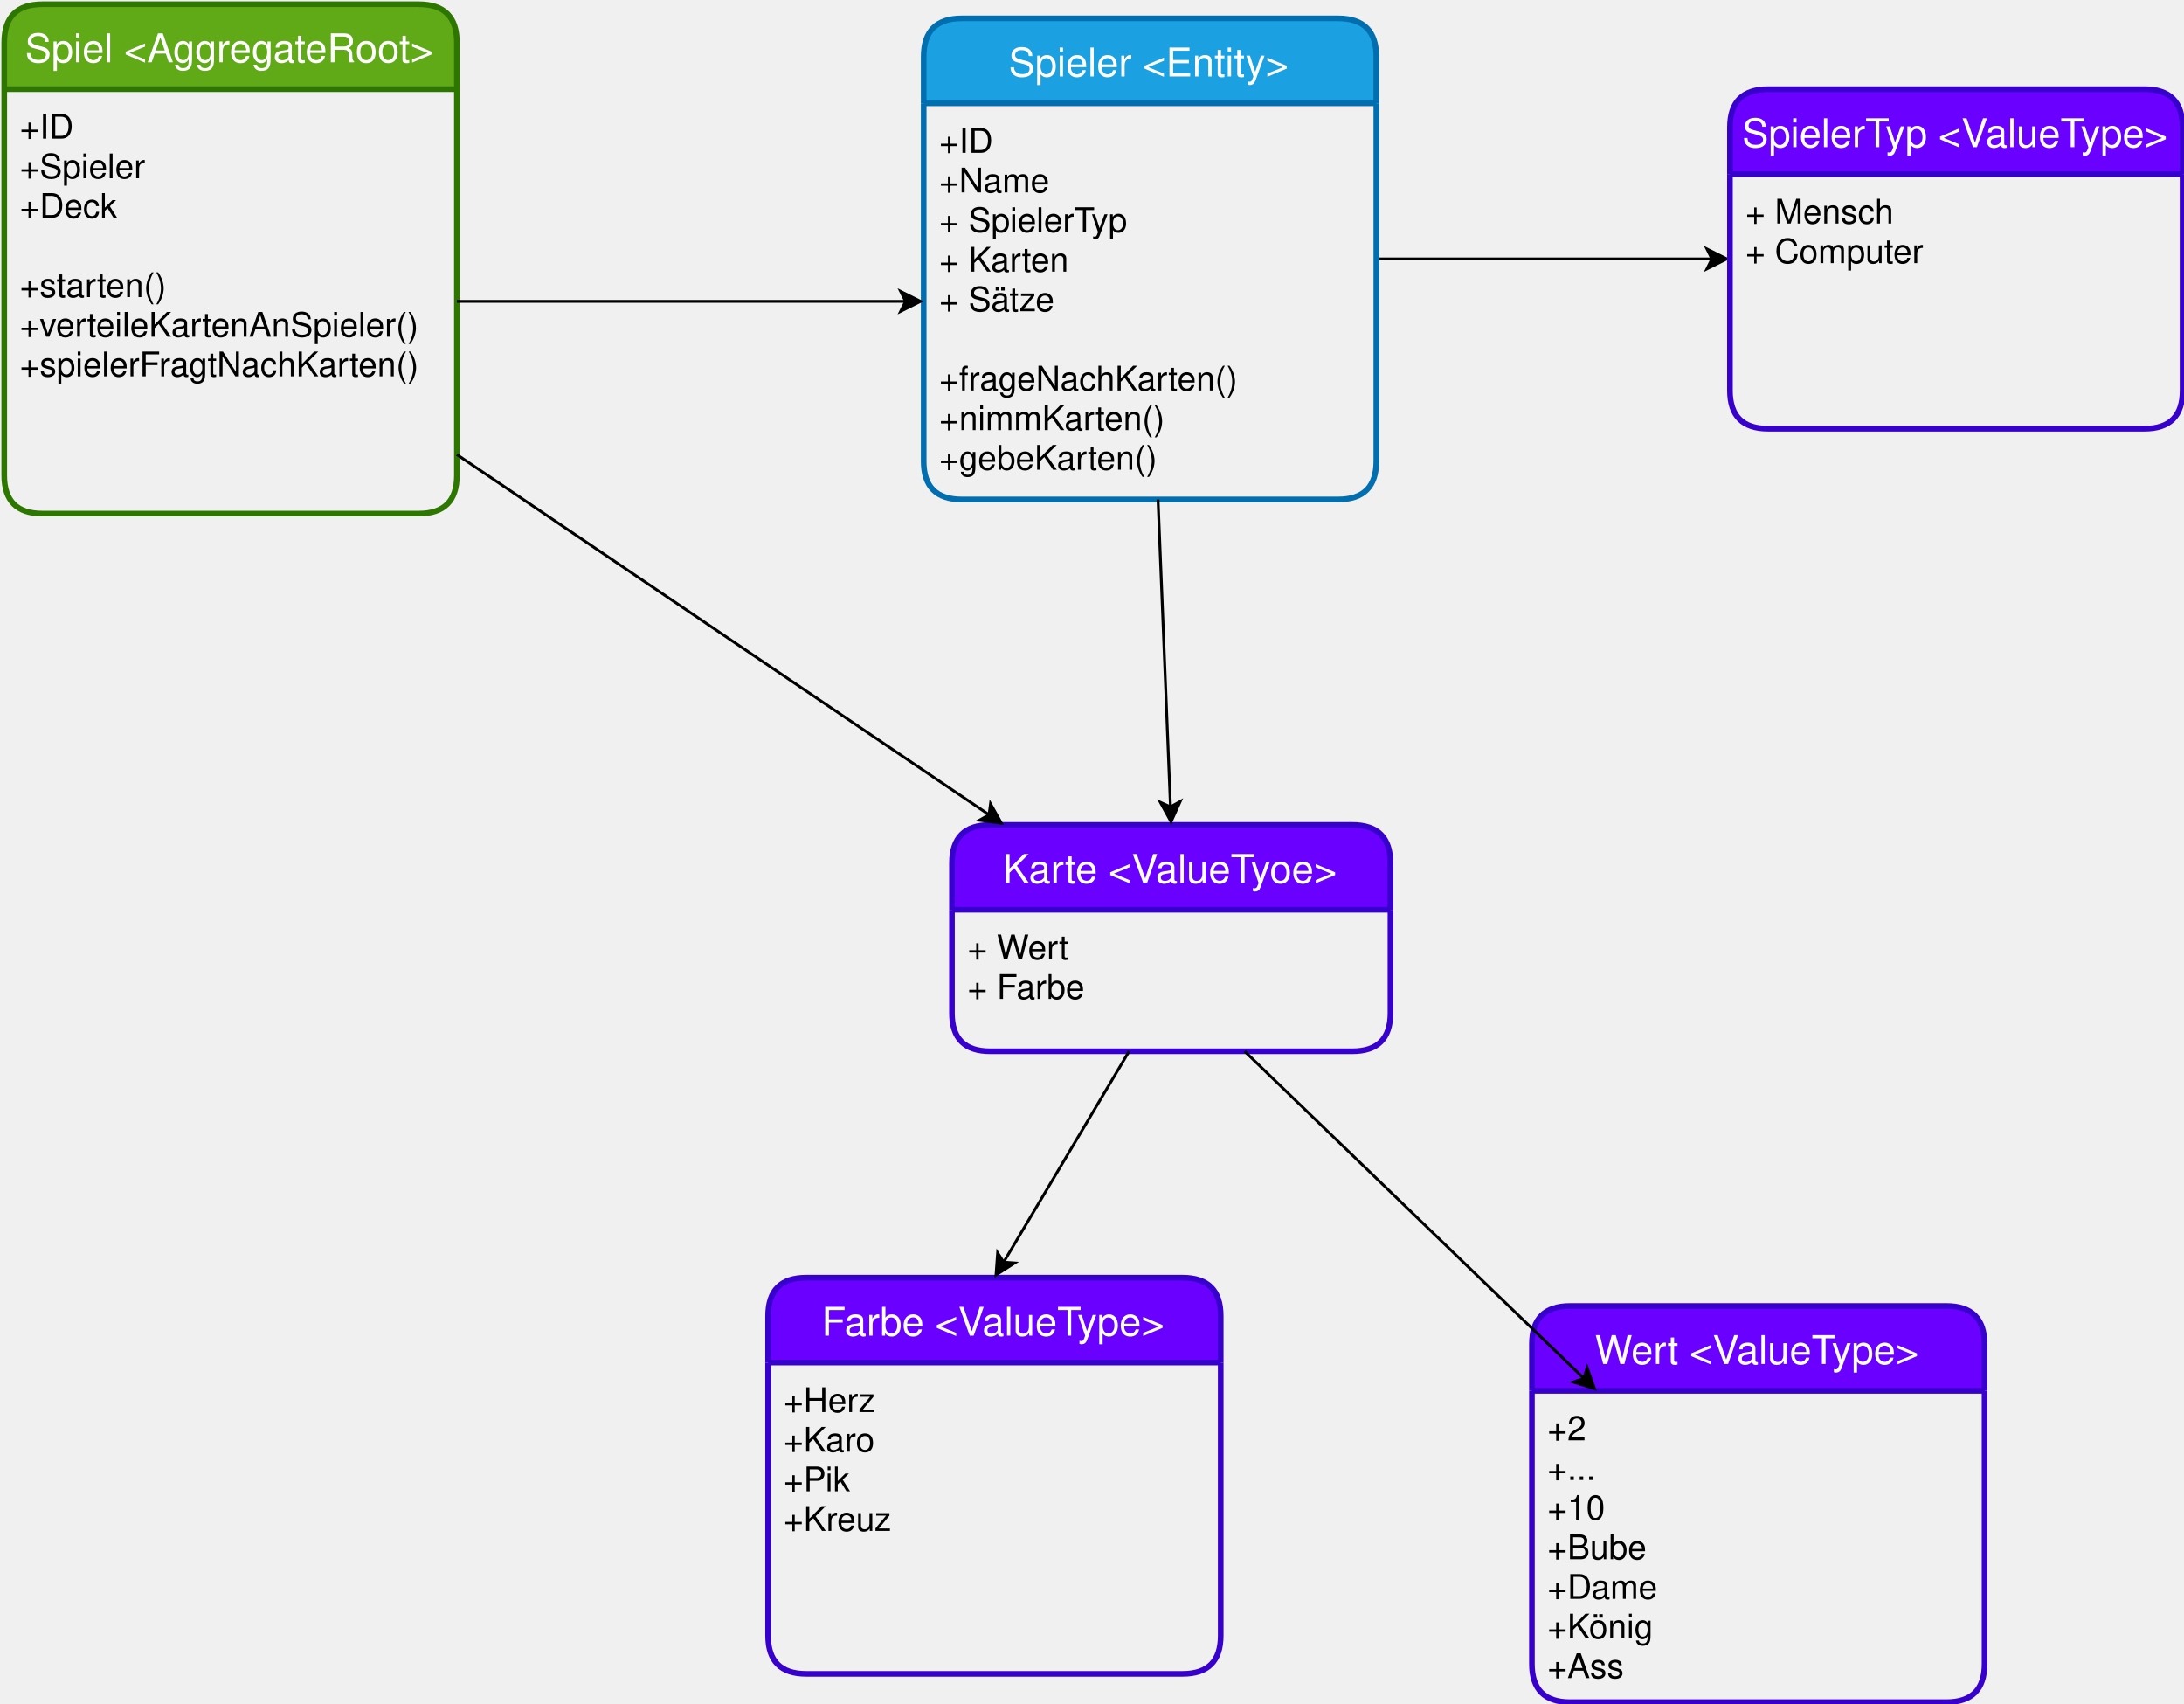
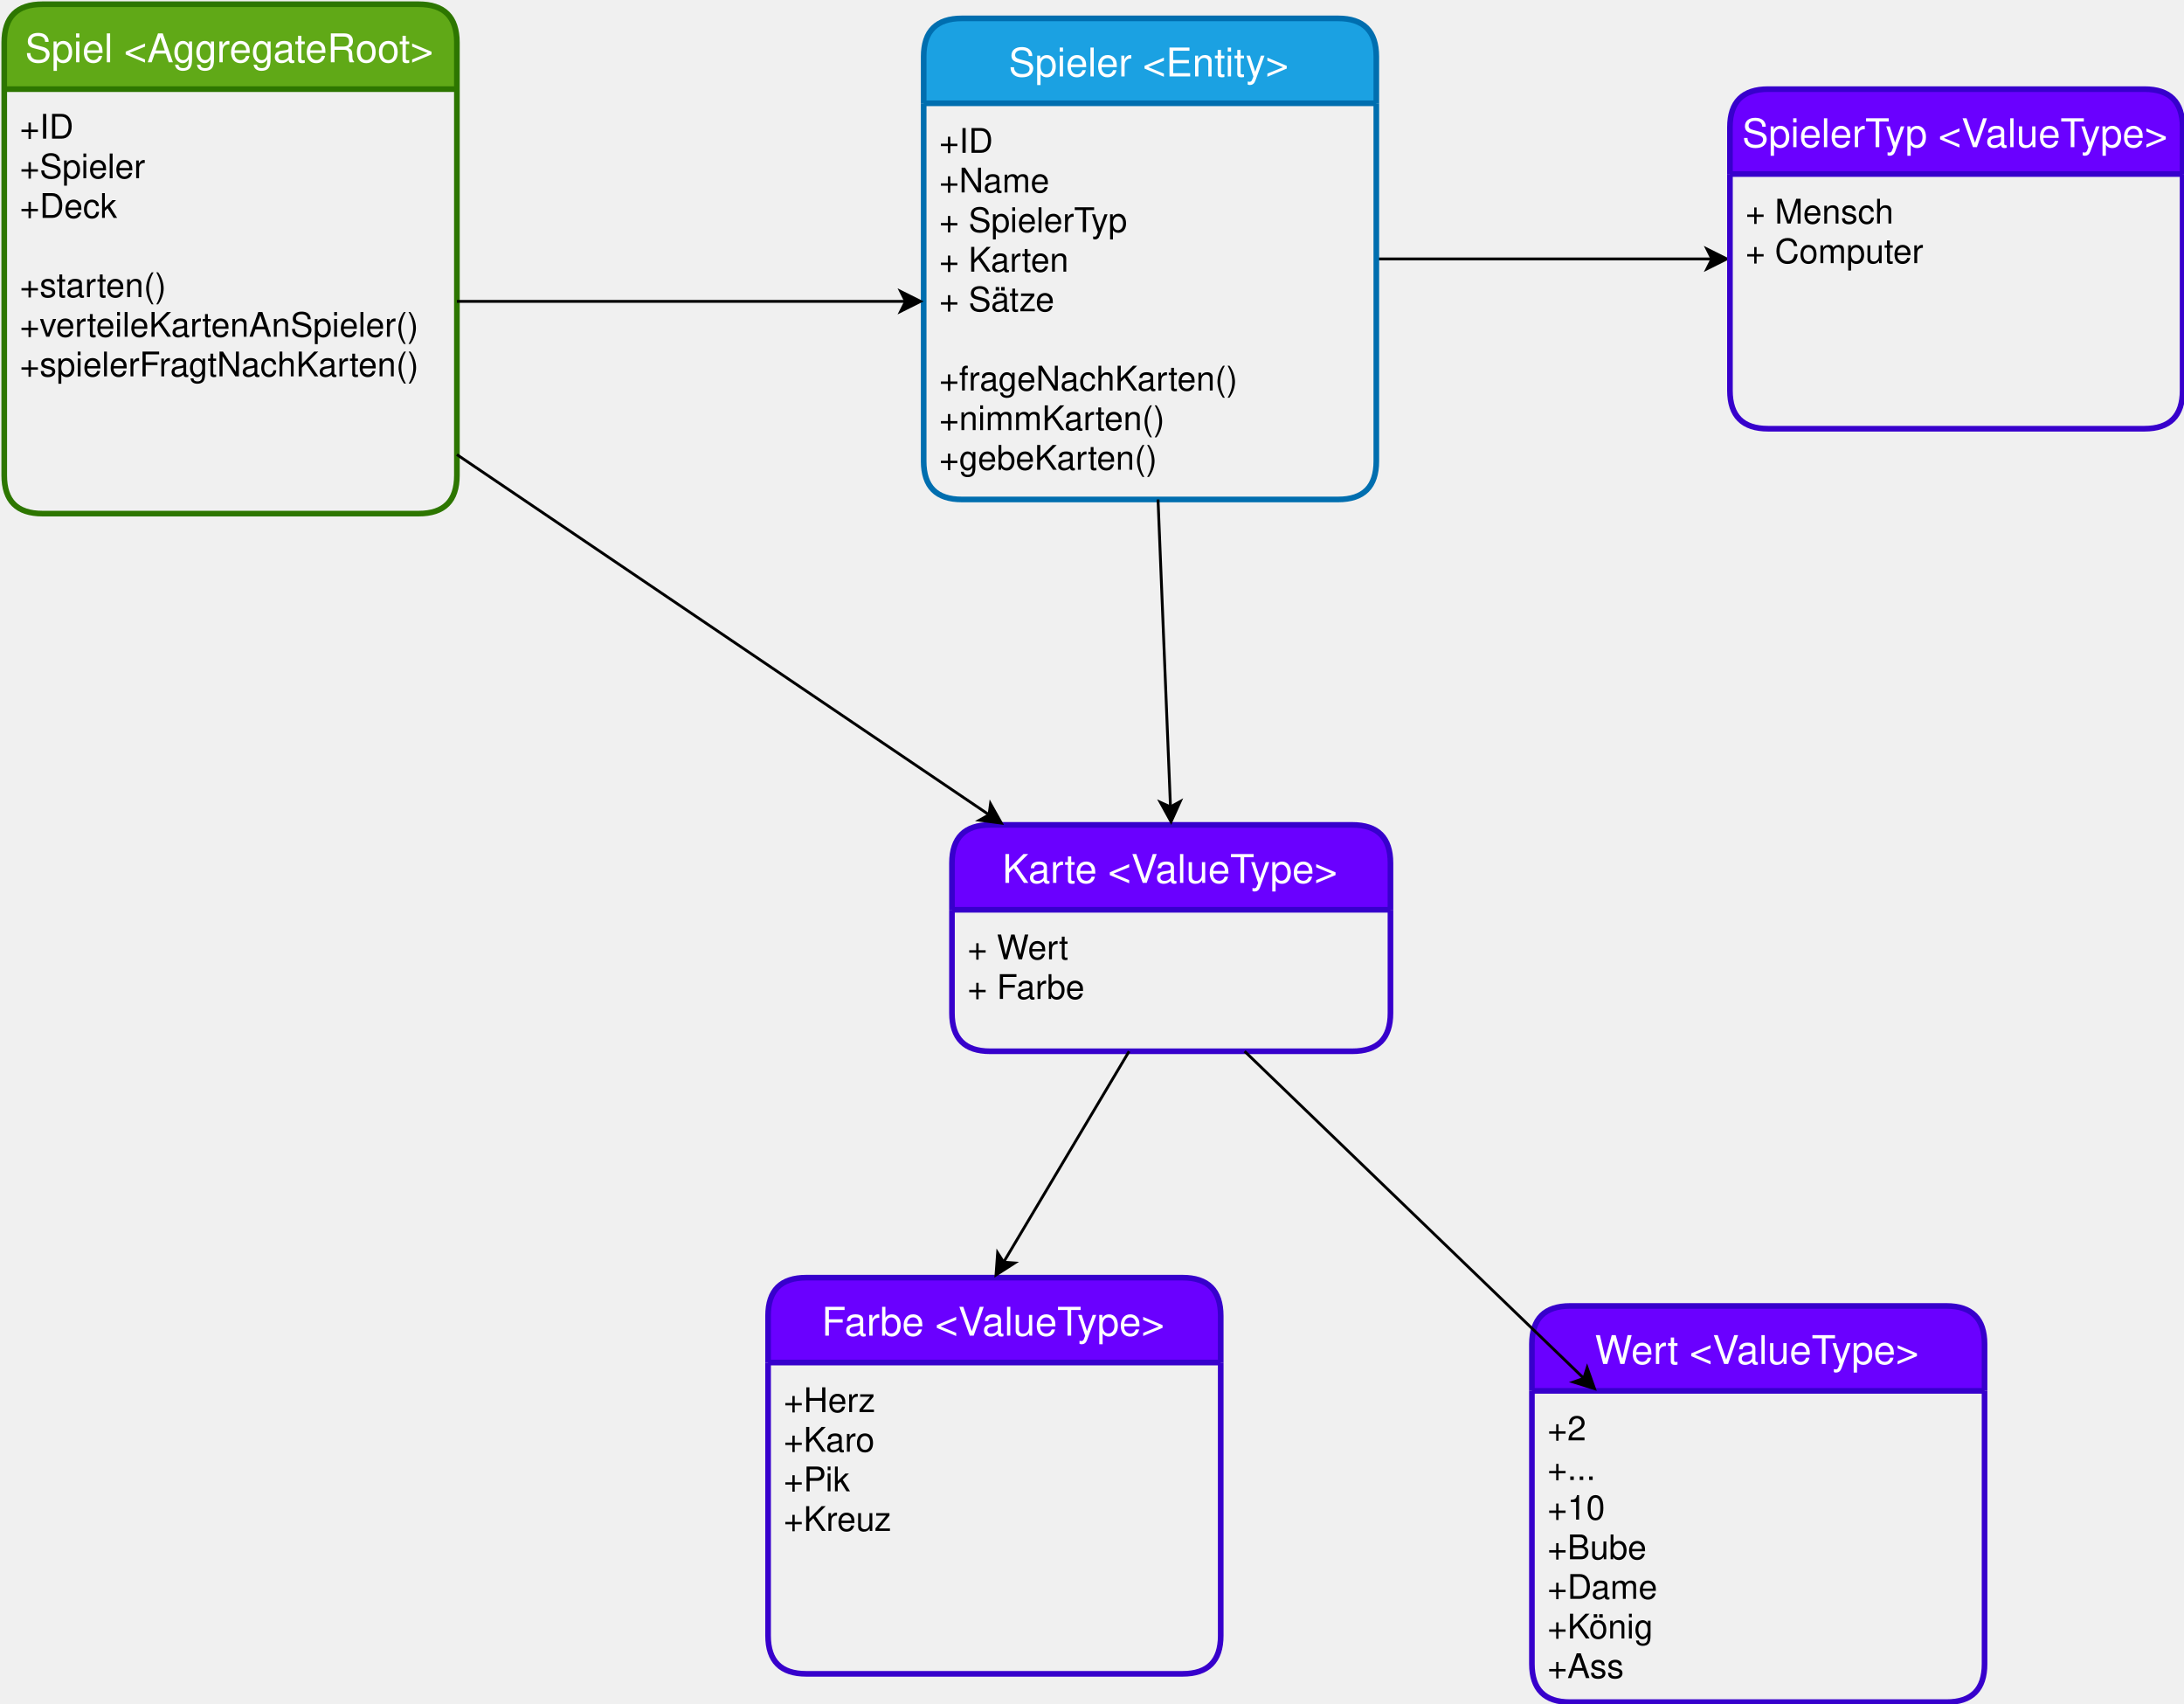
- <svg xmlns="http://www.w3.org/2000/svg" host="65bd71144e" version="1.1" width="772px" height="602px" viewBox="-0.5 -0.5 772 602" content="&lt;mxfile&gt;&lt;diagram id=&quot;pLh0dqJQ92TLpNQE2HJe&quot; name=&quot;Page-1&quot;&gt;7Vpbb+MoFP41lmZfKnyJ0zzm0u6spjOqpqO5PBKb2GyxiTBp4/z6BRscY5xVuuN02yh9qfk4B8M53/kMKI4/z7Z/MrhOP9MYEccD8dbxF47nuWPfF/8kUirEHbs1kjAcK2wPPOAdUiBQ6AbHqDAMOaWE47UJRjTPUcQNDDJGn02zFSXmW9cwQRbwEEFioz9wzNMavR6BPf4R4STVb3aB6smgNlZAkcKYPrcg/8bx54xSXj9l2zkiMno6LrXf7YHeZmIM5fwYB692eIJko9b2CTKOHOkWEjHE7Lvs+lZSgYWJBNTEeamjUTzjjMBctGZRikl8B0u6kW8vOIwedWuWUoZ3NOeQiC5XAKKbcZVcHxgWD9JTwBJldJPHKFZOK9GvfNxAt9VcQDUoo49NVjzpjwphf69DAhroDhZcT0WnQfbGsEir98kGJDjJxXMkvBGTL8SEzCmhrFq8H0IAVqvmxa0efwzAfK6m2MJX1V8TyCck4r09mD63IYUoJ0QzxFkpTJSDPxrVLqqSQl/x6nlPS1fbpC1KXis7qCohaYbek0U8KL70c8e3uON4YlHgh1iRIItYqguqZUrwFrIlsqijo0vQilsxzGnFqXbAFVSsYYTz5K7yWgQdWsiky6hiUbBT9QJO1zrvcNmQhVEOeastAq8ZcVRyvP7kqGQcm4vRALnQyWjFFsVCs1RTxW1fSnK1lPGUJjSH5I7K8FTr/htxXqpIwg2nsix5RoyoyJH/nbBiInTDImUVKImGLEHa6kDoGCKQ4ydz+N8JTGCR9GGNERGlvJe4m5xjXl70rU/f3CV0kdenbwCEN9PbE+tbYOpb027XVAjsmnLHAxTVqE/g/lqY2vYFZshSO8Wxb+Xa6qq+r7nt4cx9ZxrwnTlY22rFxL7iC4zSeogPf5jdOc6y/p4ELdG+57wkOHixBPfSJRiALnp32tWaltJMk4ShBHL0Ve7wLoLTt6ECcOKO+wTHW4xDAE4rOHpf3ujNsQQaYkPluscITvP9aoMLJNJ7SDgqXtiyUAUKEyUN01wN3DUravhWqA831ee8lMQF/cx4qZQMsZ1z7XNZ+5PSPZytL4ezN3g4aw5jmkHjYynkDUGhQ8ezzygvotTagMxptt7IKJ5bWb/8kNaXk8kQKZlYKanPypd6fg/1PArNer4Gr7m79OzdpShcz6zjq6srE5AftXZ7tll2TisL6/zySR5FZmGOExOfFsXZicNkmG++O0SC7d2fujS7yMN7kIfmE6HIM568qjzYO0ZRsh8R23WKGzJqIvf4sWPC0GZ3bpV+KHn/S6UHVnRPcVkr1s7Kn9L/aqSbv9RwVWOxNVqlajn/6ZJXbTfbl7yHYj74Ja++qXuTt999gTlw1Bw+MOEZMm3UE9DfjKdyvac4563b546ih12hrqegvDpZaaZxXKKu3zCD9b1UO+KjV2KwFuZ3E5jTUDEAp6KiaO5/blCb73+14d/8Aw==&lt;/diagram&gt;&lt;/mxfile&gt;">
+ <svg xmlns="http://www.w3.org/2000/svg" host="65bd71144e" version="1.1" width="772px" height="602px" viewBox="-0.5 -0.5 772 602" content="&lt;mxfile&gt;&lt;diagram id=&quot;pLh0dqJQ92TLpNQE2HJe&quot; name=&quot;Page-1&quot;&gt;7VpZb9s4EP41BnZfAup0/OgjaRdNi6BZ9HikJVrihhINikps//qS0lCWTLlwscphwHkIzOEMj5lvPg5pj7x5tvkg8Dr9zGPCRi6KNyNvMXLdCZqo/1qwrQVjB9WCRNC4Fjl7wQPdERAatZLGpOgoSs6ZpOuuMOJ5TiLZkWEh+HNXbcVZd9Y1TogleIgws6XfaSzTWnodoL38I6FJamZ2EPRk2CiDoEhxzJ9bIu9m5M0F57L+lG3mhGnfGb/UdrdHepuFCZLLUwzc2uAJsxL29gkLSUbaLGRqiNk33fXvdq1kYaIFsHC5Nd4onmnGcK5asyilLL7DW17q2QuJo0fTmqVc0B3PJWaqy1EC1S0kBNdDHY0HbanEWip4mcckBqOV6gcbxzdtWAuqBhX8sYmKq+1JofTvjUtQI7rDhTRLMWHQvTEu0mo+3cCMJrn6HClrIvSElLE5Z1xUm/dCjNBq1Uzc6vHGCM3nsMSWfFX9NY5sxwrC90RUCDYtEcTuA+EZkWKrVKDXC4LaBBIp9ABXz3tYOkYnbUHyGvQwZELSDL0Hi/oAeOnHjmdhZ+SqTaHvavkKLGqrDqq2qYW3WCyJBR3jXUZW0vJhzitMtR0OomKNI5ond5XVwj+AhQ66diFVCTuFCSRfm7jjZQMWwSWWrbaKhUGEHRz35OBAME6NRTBALEwwWr4lseIsaILf9qmkd8uFTHnCc8zuuHZPte//iJRb8CQuJddpKTN21CsA2YKXIoKJfWBkLBJitMB5ek2/dZ0gDEv61OXZ/+MY3wLpw5oSplJ5T3E3uaRye+G3Pn5zltghbh+/IRTeTG9fmN/8Lr817XZOhcjOKWc8QFIFfQT3z6LLbV9wRiy2A4ypY9Pqqs7X3LYYzb3R1Je77mBtrZVQdcUXHKX1EH/93e3OaZb19yRkSfY9Z0zB/sn4+Q0F98LFHwAupjo95JoW00yTRJAES/JVV3gXwukrqBCeOOM+wnEX4xChlyUcU5c3fHMqgIYoqBzHAlAP4TTnV1u4ICq8x4ijwoVNC5VXKANqmOYw8KFaUYtvFfvILvucMZM0uTo8lQxRzpl6yS5bqiPlcjk7h8tZcxkzCBqfCiF3CAgdu559JnkRpVYBMufZutRePOu0HuSS1heTyRAhmVghqe/Kl3w+h3wOwm4+X6PXrC5du7pUiet28/jq6qor0Odcuz0rlwe3lYV1f/mkryKzMKdJVz4tivMmh8nJEf/TM98ZIsB29QePZhd6OAd6aI4I86XG5FXpwa4YVcp+JGJ3kNxY8K7knj4eqAhS7s460/8geG+S6b7l3Zd4rFXuENsf2v4qMM2fMFzVWGw6rS20juZC+5EXqsv2I69Re/1HXvNS9x5ev/scg97MMeH5Iy3ocejQ/gTTe05z2Xp9PmD08JCo6zWB1UFUmmWcFqjr94Ng8wzV9njwVgg2xPxeHfNKUPTRS0FRNfc/N6jV97/Z8G5+AQ==&lt;/diagram&gt;&lt;/mxfile&gt;">
  <defs />
  <g>
    <path d="M 491 321 L 491 304.5 Q 491 291 477.5 291 L 349.5 291 Q 336 291 336 304.5 L 336 321" fill="#6a00ff" stroke="#3700cc" stroke-width="2" stroke-miterlimit="10" pointer-events="all" />
    <path d="M 336 321 L 336 357.5 Q 336 371 349.5 371 L 477.5 371 Q 491 371 491 357.5 L 491 321" fill="none" stroke="#3700cc" stroke-width="2" stroke-miterlimit="10" pointer-events="none" />
    <path d="M 336 321 L 491 321" fill="none" stroke="#3700cc" stroke-width="2" stroke-miterlimit="10" pointer-events="none" />
    <g fill="#ffffff" font-family="Helvetica" pointer-events="none" text-anchor="middle" font-size="14px">
      <text x="413" y="311.5">
-                 Karte &lt;ValueTyoe&gt;
+                 Karte &lt;ValueType&gt;
            </text>
    </g>
    <g fill="#000000" font-family="Helvetica" pointer-events="none" font-size="12px">
      <text x="341.5" y="338.5">
                + Wert
            </text>
      <text x="341.5" y="352.5">
                + Farbe
            </text>
    </g>
    <path d="M 486 91 L 604.63 91" fill="none" stroke="#000000" stroke-miterlimit="10" pointer-events="none" />
    <path d="M 609.88 91 L 602.88 94.5 L 604.63 91 L 602.88 87.5 Z" fill="#000000" stroke="#000000" stroke-miterlimit="10" pointer-events="none" />
    <path d="M 486 36 L 486 19.5 Q 486 6 472.5 6 L 339.5 6 Q 326 6 326 19.5 L 326 36" fill="#1ba1e2" stroke="#006eaf" stroke-width="2" stroke-miterlimit="10" pointer-events="none" />
    <path d="M 326 36 L 326 162.5 Q 326 176 339.5 176 L 472.5 176 Q 486 176 486 162.5 L 486 36" fill="none" stroke="#006eaf" stroke-width="2" stroke-miterlimit="10" pointer-events="none" />
    <path d="M 326 36 L 486 36" fill="none" stroke="#006eaf" stroke-width="2" stroke-miterlimit="10" pointer-events="none" />
    <g fill="#ffffff" font-family="Helvetica" pointer-events="none" text-anchor="middle" font-size="14px">
      <text x="405.5" y="26.5">
                Spieler &lt;Entity&gt;
            </text>
    </g>
    <g fill="#000000" font-family="Helvetica" pointer-events="none" font-size="12px">
      <text x="331.5" y="53.5">
                +ID
            </text>
      <text x="331.5" y="67.5">
                +Name
            </text>
      <text x="331.5" y="81.5">
                + SpielerTyp
            </text>
      <text x="331.5" y="95.5">
                + Karten
            </text>
      <text x="331.5" y="109.5">
                + Sätze
            </text>
      <text x="331.5" y="137.5">
                +frageNachKarten()
            </text>
      <text x="331.5" y="151.5">
                +nimmKarten()
            </text>
      <text x="331.5" y="165.5">
                +gebeKarten()
            </text>
    </g>
    <path d="M 161 31 L 161 14.5 Q 161 1 147.5 1 L 14.5 1 Q 1 1 1 14.5 L 1 31" fill="#60a917" stroke="#2d7600" stroke-width="2" stroke-miterlimit="10" pointer-events="none" />
    <path d="M 1 31 L 1 167.5 Q 1 181 14.5 181 L 147.5 181 Q 161 181 161 167.5 L 161 31" fill="none" stroke="#2d7600" stroke-width="2" stroke-miterlimit="10" pointer-events="none" />
    <path d="M 1 31 L 161 31" fill="none" stroke="#2d7600" stroke-width="2" stroke-miterlimit="10" pointer-events="none" />
    <g fill="#ffffff" font-family="Helvetica" pointer-events="none" text-anchor="middle" font-size="14px">
      <text x="80.5" y="21.5">
                Spiel &lt;AggregateRoot&gt;
            </text>
    </g>
    <g fill="#000000" font-family="Helvetica" pointer-events="none" font-size="12px">
      <text x="6.5" y="48.5">
                +ID
            </text>
      <text x="6.5" y="62.5">
                +Spieler
            </text>
      <text x="6.5" y="76.5">
                +Deck
            </text>
      <text x="6.5" y="104.5">
                +starten()
            </text>
      <text x="6.5" y="118.5">
                +verteileKartenAnSpieler()
            </text>
      <text x="6.5" y="132.5">
                +spielerFragtNachKarten()
            </text>
    </g>
    <path d="M 771 61 L 771 44.5 Q 771 31 757.5 31 L 624.5 31 Q 611 31 611 44.5 L 611 61" fill="#6a00ff" stroke="#3700cc" stroke-width="2" stroke-miterlimit="10" pointer-events="none" />
    <path d="M 611 61 L 611 137.5 Q 611 151 624.5 151 L 757.5 151 Q 771 151 771 137.5 L 771 61" fill="none" stroke="#3700cc" stroke-width="2" stroke-miterlimit="10" pointer-events="none" />
    <path d="M 611 61 L 771 61" fill="none" stroke="#3700cc" stroke-width="2" stroke-miterlimit="10" pointer-events="none" />
    <g fill="#ffffff" font-family="Helvetica" pointer-events="none" text-anchor="middle" font-size="14px">
      <text x="690.5" y="51.5">
                SpielerTyp &lt;ValueType&gt;
            </text>
    </g>
    <g fill="#000000" font-family="Helvetica" pointer-events="none" font-size="12px">
      <text x="616.5" y="78.5">
                + Mensch
            </text>
      <text x="616.5" y="92.5">
                + Computer
            </text>
    </g>
    <path d="M 701 491 L 701 474.5 Q 701 461 687.5 461 L 554.5 461 Q 541 461 541 474.5 L 541 491" fill="#6a00ff" stroke="#3700cc" stroke-width="2" stroke-miterlimit="10" pointer-events="none" />
    <path d="M 541 491 L 541 587.5 Q 541 601 554.5 601 L 687.5 601 Q 701 601 701 587.5 L 701 491" fill="none" stroke="#3700cc" stroke-width="2" stroke-miterlimit="10" pointer-events="none" />
    <path d="M 541 491 L 701 491" fill="none" stroke="#3700cc" stroke-width="2" stroke-miterlimit="10" pointer-events="none" />
    <g fill="#ffffff" font-family="Helvetica" pointer-events="none" text-anchor="middle" font-size="14px">
      <text x="620.5" y="481.5">
                Wert &lt;ValueType&gt;
            </text>
    </g>
    <g fill="#000000" font-family="Helvetica" pointer-events="none" font-size="12px">
      <text x="546.5" y="508.5">
                +2
            </text>
      <text x="546.5" y="522.5">
                +...
            </text>
      <text x="546.5" y="536.5">
                +10
            </text>
      <text x="546.5" y="550.5">
                +Bube
            </text>
      <text x="546.5" y="564.5">
                +Dame
            </text>
      <text x="546.5" y="578.5">
                +König
            </text>
      <text x="546.5" y="592.5">
                +Ass
            </text>
    </g>
    <path d="M 431 481 L 431 464.5 Q 431 451 417.5 451 L 284.5 451 Q 271 451 271 464.5 L 271 481" fill="#6a00ff" stroke="#3700cc" stroke-width="2" stroke-miterlimit="10" pointer-events="none" />
    <path d="M 271 481 L 271 577.5 Q 271 591 284.5 591 L 417.5 591 Q 431 591 431 577.5 L 431 481" fill="none" stroke="#3700cc" stroke-width="2" stroke-miterlimit="10" pointer-events="none" />
    <path d="M 271 481 L 431 481" fill="none" stroke="#3700cc" stroke-width="2" stroke-miterlimit="10" pointer-events="none" />
    <g fill="#ffffff" font-family="Helvetica" pointer-events="none" text-anchor="middle" font-size="14px">
      <text x="350.5" y="471.5">
                Farbe &lt;ValueType&gt;
            </text>
    </g>
    <g fill="#000000" font-family="Helvetica" pointer-events="none" font-size="12px">
      <text x="276.5" y="498.5">
                +Herz
            </text>
      <text x="276.5" y="512.5">
                +Karo
            </text>
      <text x="276.5" y="526.5">
                +Pik
            </text>
      <text x="276.5" y="540.5">
                +Kreuz
            </text>
    </g>
    <path d="M 398.62 371 L 354.26 445.53" fill="none" stroke="#000000" stroke-miterlimit="10" pointer-events="none" />
    <path d="M 351.57 450.04 L 352.14 442.23 L 354.26 445.53 L 358.16 445.81 Z" fill="#000000" stroke="#000000" stroke-miterlimit="10" pointer-events="none" />
    <path d="M 439.44 371 L 559.35 486.58" fill="none" stroke="#000000" stroke-miterlimit="10" pointer-events="none" />
    <path d="M 563.13 490.22 L 555.66 487.89 L 559.35 486.58 L 560.52 482.85 Z" fill="#000000" stroke="#000000" stroke-miterlimit="10" pointer-events="none" />
    <path d="M 408.84 176 L 413.24 284.64" fill="none" stroke="#000000" stroke-miterlimit="10" pointer-events="none" />
    <path d="M 413.45 289.88 L 409.67 283.03 L 413.24 284.64 L 416.67 282.75 Z" fill="#000000" stroke="#000000" stroke-miterlimit="10" pointer-events="none" />
    <path d="M 161 106 L 319.63 106" fill="none" stroke="#000000" stroke-miterlimit="10" pointer-events="none" />
    <path d="M 324.88 106 L 317.88 109.5 L 319.63 106 L 317.88 102.5 Z" fill="#000000" stroke="#000000" stroke-miterlimit="10" pointer-events="none" />
    <path d="M 161 160.14 L 349.11 287.43" fill="none" stroke="#000000" stroke-miterlimit="10" pointer-events="none" />
    <path d="M 353.46 290.37 L 345.7 289.35 L 349.11 287.43 L 349.63 283.55 Z" fill="#000000" stroke="#000000" stroke-miterlimit="10" pointer-events="none" />
  </g>
</svg>
